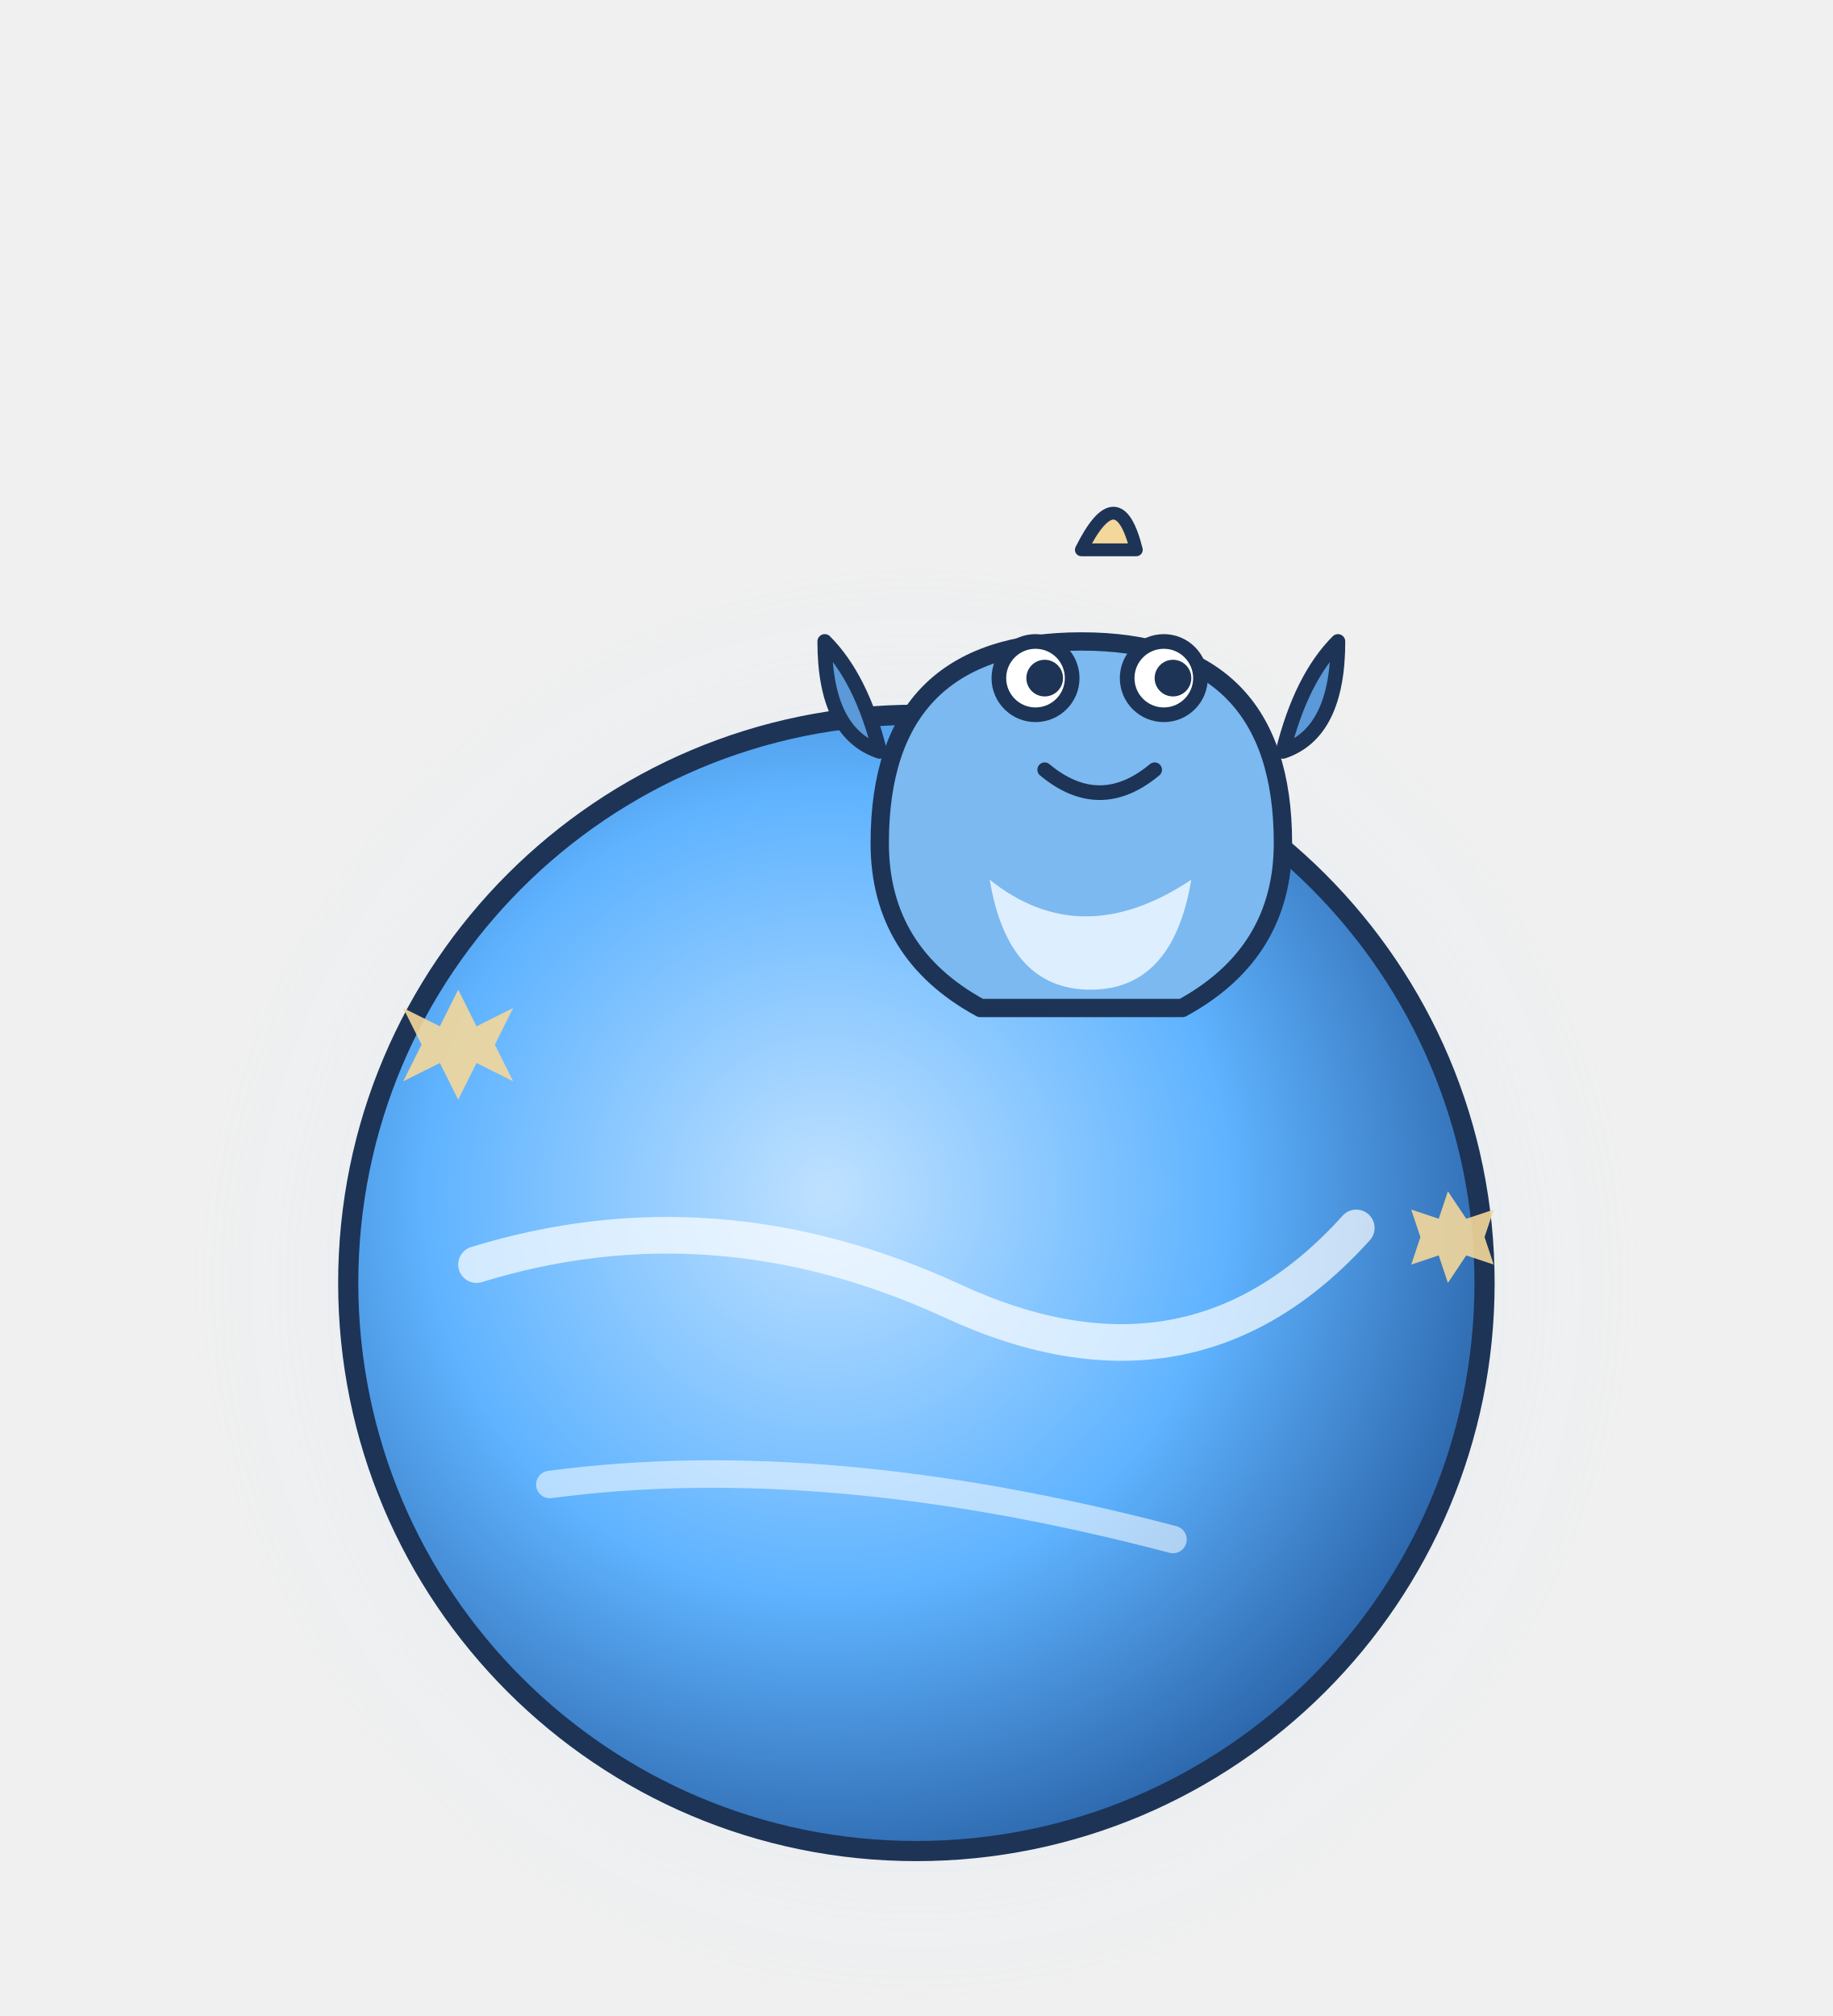
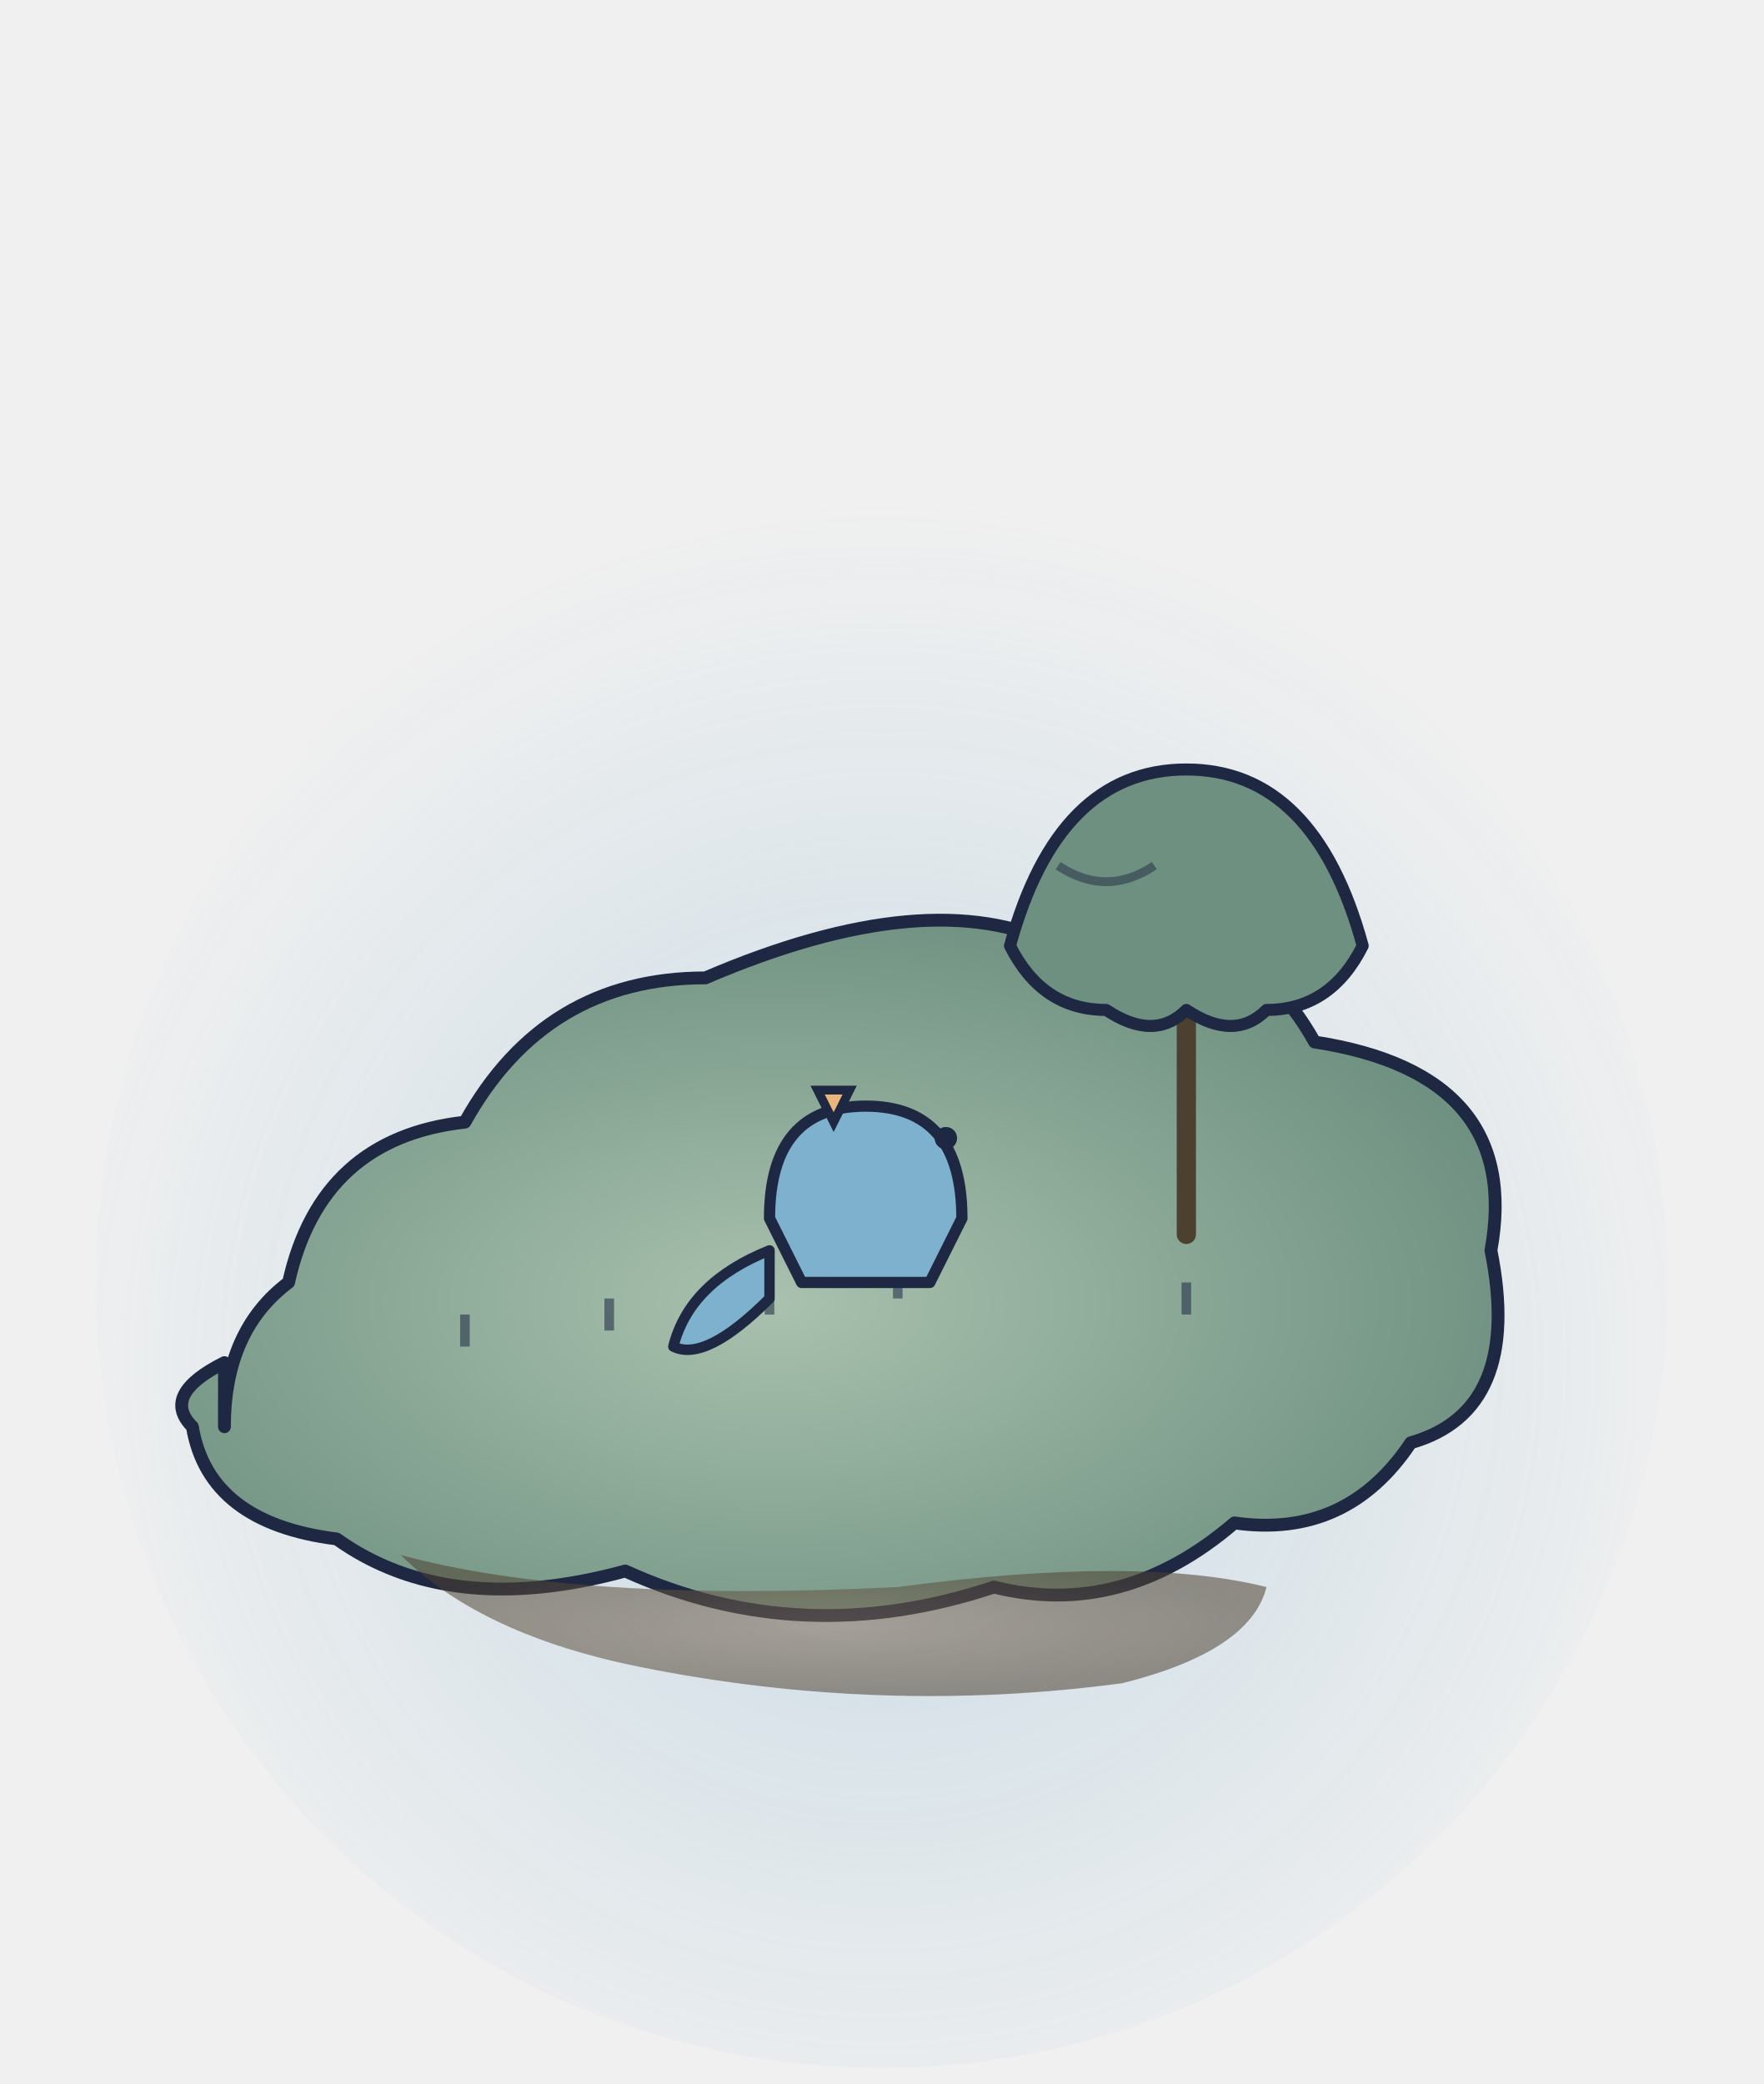
- <svg xmlns="http://www.w3.org/2000/svg" viewBox="0 0 200 220" role="img" aria-label="Aarav's planet">
+ <svg xmlns="http://www.w3.org/2000/svg" viewBox="0 0 220 260" role="img" aria-label="Aarav's planet">
  <defs>
-     <radialGradient id="arBody" cx="42%" cy="42%" r="65%">
-       <stop offset="0%" stop-color="#BFE1FF" />
-       <stop offset="55%" stop-color="#5FB3FF" />
-       <stop offset="100%" stop-color="#255CA0" />
+     <radialGradient id="arGrass" cx="45%" cy="55%" r="60%">
+       <stop offset="0%" stop-color="#A9C1AE" />
+       <stop offset="100%" stop-color="#6E9080" />
    </radialGradient>
-     <radialGradient id="arHalo" cx="50%" cy="50%" r="50%">
-       <stop offset="0%" stop-color="#BFE1FF" stop-opacity="0.35" />
-       <stop offset="100%" stop-color="#BFE1FF" stop-opacity="0" />
+     <radialGradient id="arEarth" cx="50%" cy="50%" r="50%">
+       <stop offset="0%" stop-color="#7C6A56" />
+       <stop offset="100%" stop-color="#4C4030" />
+     </radialGradient>
+     <radialGradient id="arHalo" cx="50%" cy="55%" r="55%">
+       <stop offset="0%" stop-color="#7EB1CE" stop-opacity="0.35" />
+       <stop offset="100%" stop-color="#7EB1CE" stop-opacity="0" />
    </radialGradient>
  </defs>
-   <circle cx="100" cy="140" r="80" fill="url(#arHalo)" />
-   <circle cx="100" cy="140" r="62" fill="url(#arBody)" stroke="#1D3457" stroke-width="2.2" />
-   <path d="M52 138 q26 -8 52 4 q26 12 44 -8" fill="none" stroke="#FFFFFF" stroke-width="4" stroke-linecap="round" opacity="0.7" />
-   <path d="M60 162 q30 -4 68 6" fill="none" stroke="#FFFFFF" stroke-width="3" stroke-linecap="round" opacity="0.55" />
-   <path d="M50 108 l 2 4 l 4 -2 l -2 4 l 2 4 l -4 -2 l -2 4 l -2 -4 l -4 2 l 2 -4 l -2 -4 l 4 2 z" fill="#F4D79A" opacity="0.9" />
-   <path d="M158 130 l 2 3 l 3 -1 l -1 3 l 1 3 l -3 -1 l -2 3 l -1 -3 l -3 1 l 1 -3 l -1 -3 l 3 1 z" fill="#F4D79A" opacity="0.9" />
-   <path d="M96 92 q0 -22 22 -22 q22 0 22 22 q0 12 -11 18 l -22 0 q -11 -6 -11 -18 z" fill="#7BB9F0" stroke="#1D3457" stroke-width="2" stroke-linejoin="round" />
-   <path d="M108 96 q10 8 22 0 q-2 12 -11 12 q-9 0 -11 -12 z" fill="#DDEEFF" />
-   <path d="M96 82 q-6 -2 -6 -12 q4 4 6 12 z" fill="#5B99D8" stroke="#1D3457" stroke-width="1.6" stroke-linejoin="round" />
-   <path d="M140 82 q6 -2 6 -12 q-4 4 -6 12 z" fill="#5B99D8" stroke="#1D3457" stroke-width="1.6" stroke-linejoin="round" />
-   <circle cx="113" cy="74" r="4" fill="#FFFFFF" stroke="#1D3457" stroke-width="1.6" />
-   <circle cx="127" cy="74" r="4" fill="#FFFFFF" stroke="#1D3457" stroke-width="1.6" />
-   <circle cx="114" cy="74" r="2" fill="#1D3457" />
-   <circle cx="128" cy="74" r="2" fill="#1D3457" />
-   <path d="M114 84 q6 5 12 0" fill="none" stroke="#1D3457" stroke-width="1.6" stroke-linecap="round" />
-   <path d="M118 60 q4 -8 6 0 z" fill="#F4D79A" stroke="#1D3457" stroke-width="1.4" stroke-linejoin="round" />
+   <circle cx="110" cy="160" r="98" fill="url(#arHalo)" />
+   <path d="M28 178            q0 -12 8 -18            q4 -18 22 -20            q10 -18 30 -18            q28 -12 44 -4            q22 -6 32 12            q26 4 22 26            q4 20 -10 24            q-8 12 -22 10            q-14 12 -30 8            q-24 8 -46 -2            q-22 6 -36 -4            q-16 -2 -18 -14            q-4 -4 4 -8 z" fill="url(#arGrass)" stroke="#1E2842" stroke-width="1.6" stroke-linejoin="round" />
+   <path d="M50 194 q22 6 62 4 q30 -4 46 0 q-2 8 -18 12 q-30 4 -60 -2 q-20 -4 -30 -14 z" fill="url(#arEarth)" opacity="0.55" />
+   <g stroke="#1E2842" stroke-width="1.2" fill="none" opacity="0.55">
+     <path d="M58 168 l 0 -4" />
+     <path d="M76 166 l 0 -4" />
+     <path d="M96 164 l 0 -5" />
+     <path d="M112 162 l 0 -5" />
+     <path d="M148 164 l 0 -4" />
+   </g>
+   <path d="M148 154 l 0 -34" stroke="#4C4030" stroke-width="2.4" stroke-linecap="round" />
+   <path d="M126 118            q6 -22 22 -22            q16 0 22 22            q-4 8 -12 8            q-4 4 -10 0            q-4 4 -10 0            q-8 0 -12 -8 z" fill="#6E9080" stroke="#1E2842" stroke-width="1.5" stroke-linejoin="round" />
+   <path d="M132 108 q6 4 12 0" fill="none" stroke="#1E2842" stroke-width="1.1" opacity="0.5" />
+   <path d="M96 152 q0 -14 12 -14 q12 0 12 14 l -4 8 l -16 0 z" fill="#7EB1CE" stroke="#1E2842" stroke-width="1.4" stroke-linejoin="round" />
+   <path d="M96 156 q-10 4 -12 12 q4 2 12 -6 z" fill="#7EB1CE" stroke="#1E2842" stroke-width="1.3" stroke-linejoin="round" />
+   <path d="M104 140 l -2 -4 l 4 0 z" fill="#EBB47A" stroke="#1E2842" stroke-width="1.1" />
+   <circle cx="118" cy="142" r="1.4" fill="#1E2842" />
</svg>
